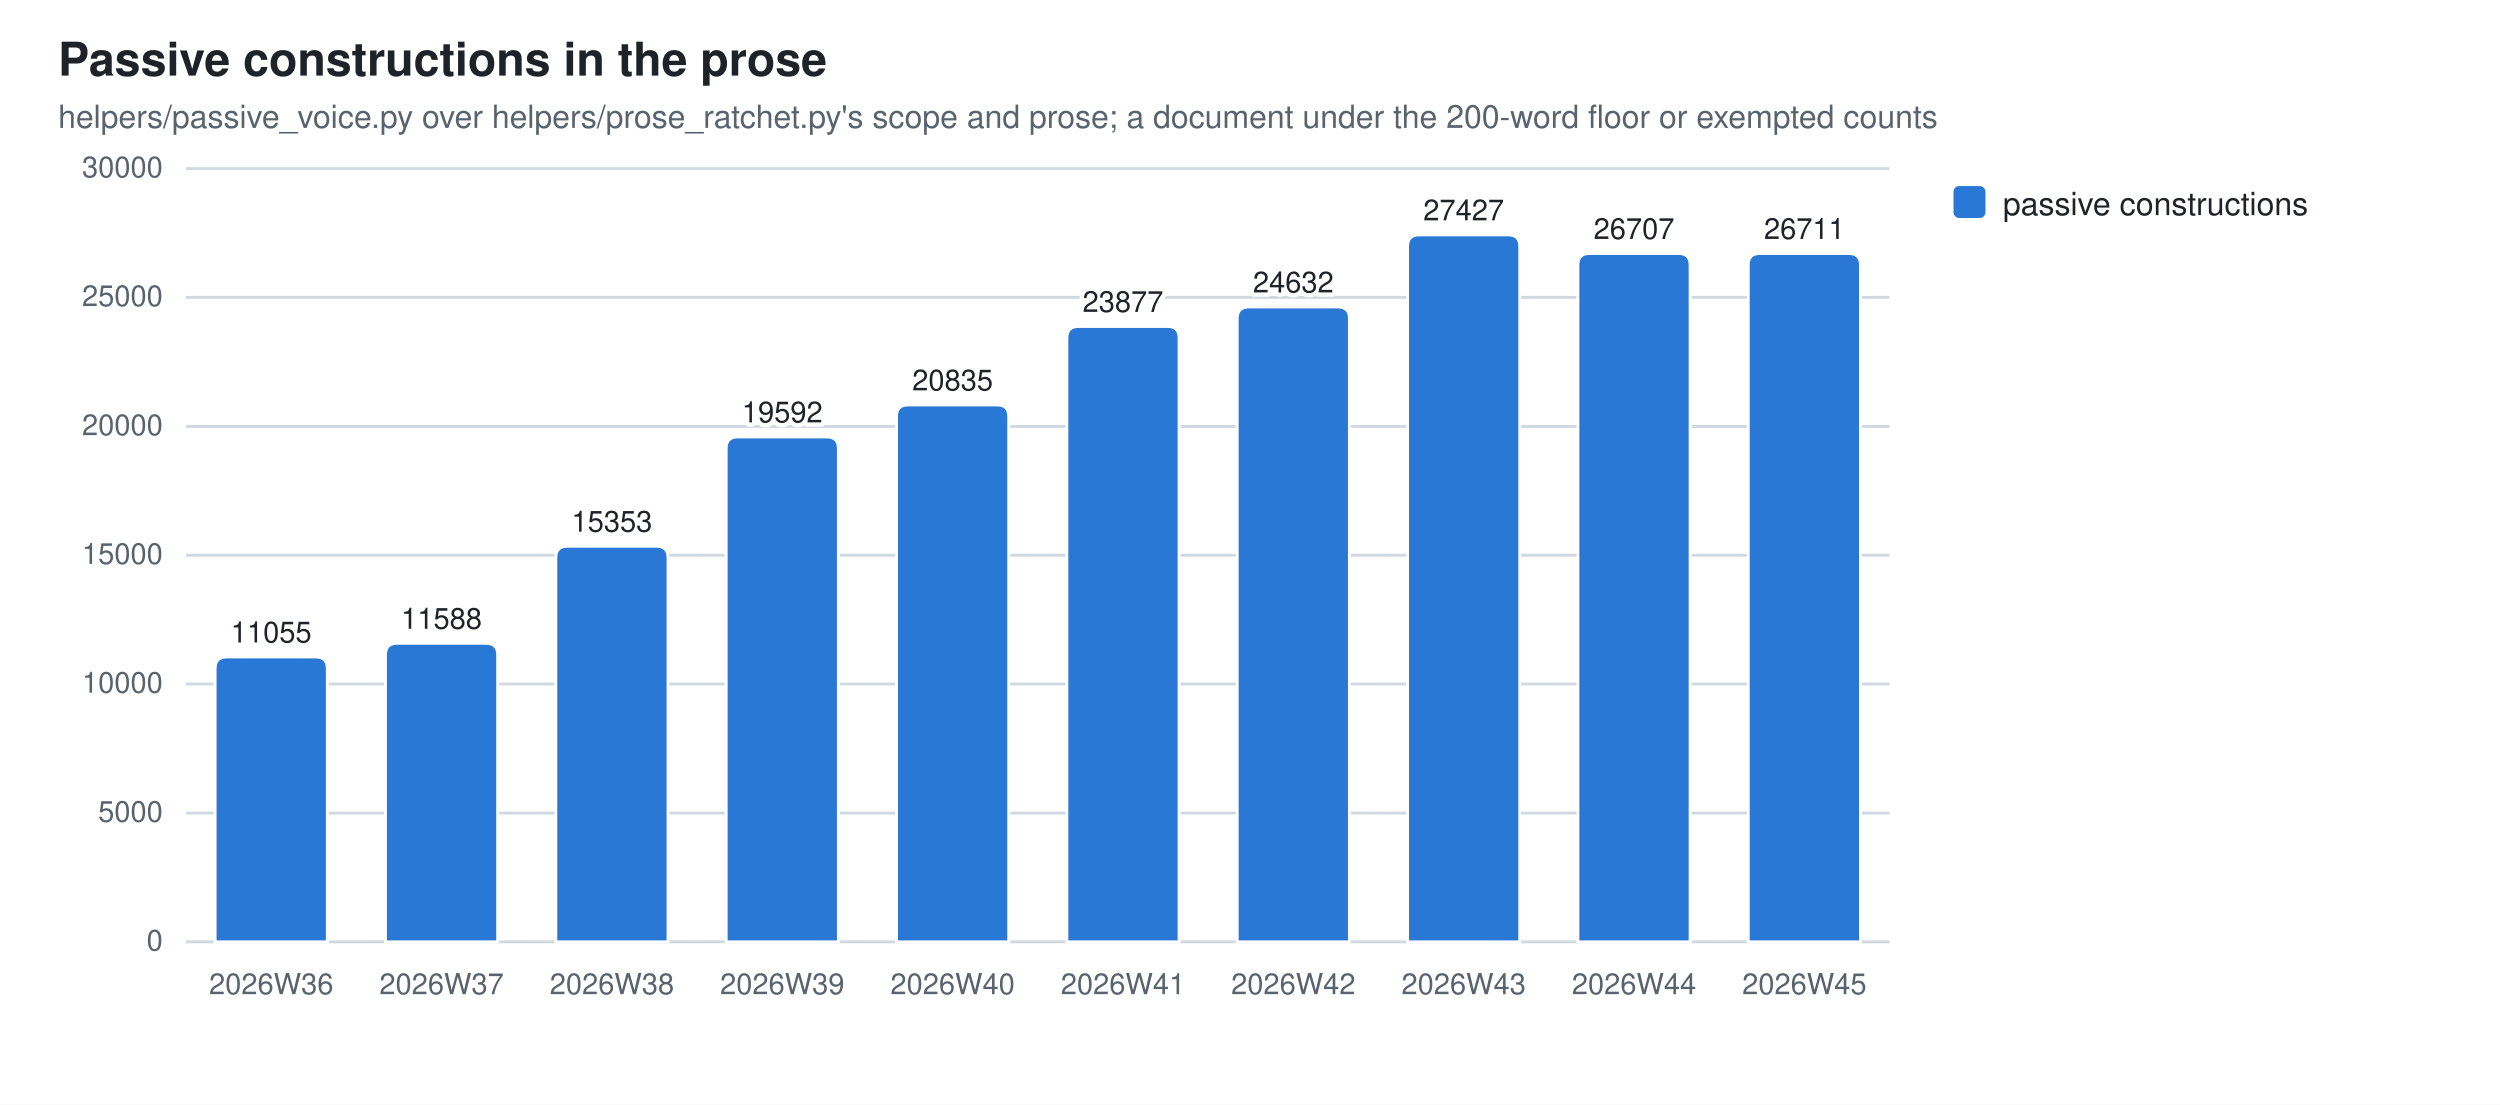
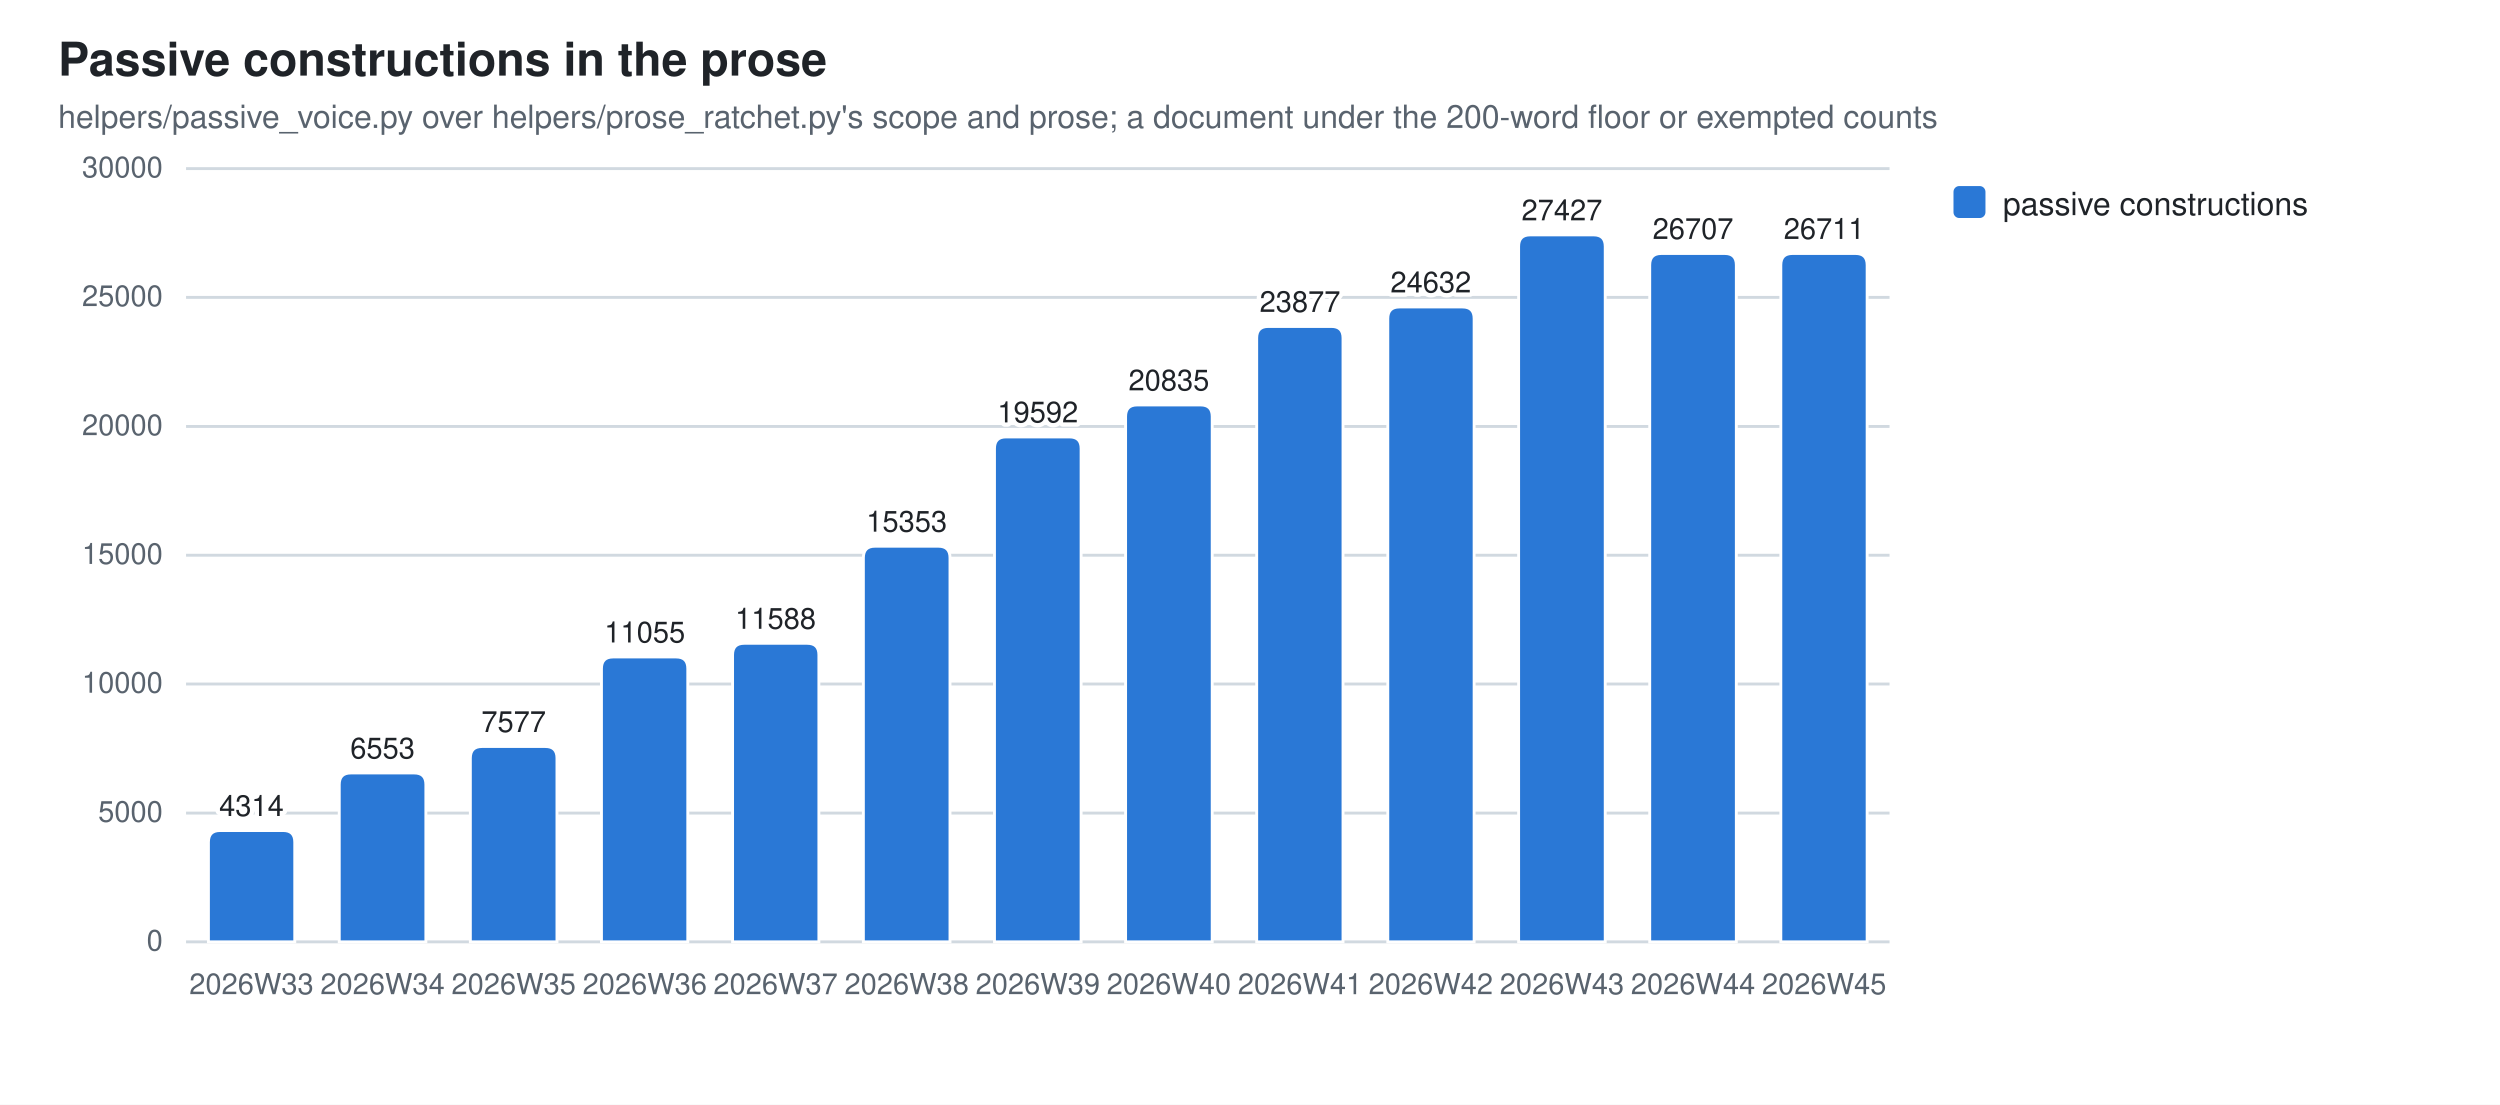
<svg xmlns="http://www.w3.org/2000/svg" width="860" height="380" viewBox="0 0 860 380" role="img" aria-label="Passive constructions in the prose">
  <style>
  .bg{fill:#ffffff} .fg{fill:#1f2328} .mut{fill:#59636e} .grid{stroke:#d1d9e0}
  .seg{stroke:#ffffff;stroke-width:1}
  .val{paint-order:stroke;stroke:#ffffff;stroke-width:3px;stroke-linejoin:round}
  .s0{fill:#2a78d6}
  @media (prefers-color-scheme: dark){
    .bg{fill:#0d1117} .fg{fill:#e6edf3} .mut{fill:#9198a1} .grid{stroke:#30363d}
    .seg{stroke:#0d1117} .val{stroke:#0d1117} .s0{fill:#3987e5}}
  text{font-family:-apple-system,BlinkMacSystemFont,"Segoe UI",Helvetica,Arial,sans-serif}
</style>
  <rect class="bg" width="860" height="380" />
  <text class="fg" x="20" y="26" font-size="16" font-weight="600">Passive constructions in the prose</text>
  <text class="mut" x="20" y="44" font-size="11">helpers/passive_voice.py over helpers/prose_ratchet.py's scope and prose; a document under the 200-word floor or exempted counts</text>
  <line class="grid" x1="64" y1="324.0" x2="650.0" y2="324.0" stroke-width="1" />
  <text class="mut" x="56" y="327.0" font-size="10" text-anchor="end">0</text>
  <line class="grid" x1="64" y1="279.7" x2="650.0" y2="279.7" stroke-width="1" />
  <text class="mut" x="56" y="282.7" font-size="10" text-anchor="end">5000</text>
  <line class="grid" x1="64" y1="235.3" x2="650.0" y2="235.3" stroke-width="1" />
  <text class="mut" x="56" y="238.3" font-size="10" text-anchor="end">10000</text>
  <line class="grid" x1="64" y1="191.0" x2="650.0" y2="191.0" stroke-width="1" />
  <text class="mut" x="56" y="194.0" font-size="10" text-anchor="end">15000</text>
  <line class="grid" x1="64" y1="146.7" x2="650.0" y2="146.7" stroke-width="1" />
  <text class="mut" x="56" y="149.7" font-size="10" text-anchor="end">20000</text>
  <line class="grid" x1="64" y1="102.3" x2="650.0" y2="102.3" stroke-width="1" />
  <text class="mut" x="56" y="105.3" font-size="10" text-anchor="end">25000</text>
  <line class="grid" x1="64" y1="58.0" x2="650.0" y2="58.0" stroke-width="1" />
  <text class="mut" x="56" y="61.0" font-size="10" text-anchor="end">30000</text>
-   <path class="seg s0" d="M74.0,324.0 V230.0 Q74.0,226.0 78.0,226.0 H108.6 Q112.6,226.0 112.6,230.0 V324.0 Z" />
-   <text class="mut" x="93.3" y="342" font-size="10" text-anchor="middle">2026W36</text>
-   <text class="fg val" x="93.3" y="221.0" font-size="10" text-anchor="middle">11055</text>
-   <path class="seg s0" d="M132.6,324.0 V225.3 Q132.6,221.3 136.6,221.3 H167.2 Q171.2,221.3 171.2,225.3 V324.0 Z" />
-   <text class="mut" x="151.9" y="342" font-size="10" text-anchor="middle">2026W37</text>
-   <text class="fg val" x="151.9" y="216.3" font-size="10" text-anchor="middle">11588</text>
-   <path class="seg s0" d="M191.2,324.0 V191.9 Q191.2,187.9 195.2,187.9 H225.8 Q229.8,187.9 229.8,191.9 V324.0 Z" />
-   <text class="mut" x="210.5" y="342" font-size="10" text-anchor="middle">2026W38</text>
-   <text class="fg val" x="210.5" y="182.9" font-size="10" text-anchor="middle">15353</text>
-   <path class="seg s0" d="M249.8,324.0 V154.3 Q249.8,150.3 253.8,150.3 H284.4 Q288.4,150.3 288.4,154.3 V324.0 Z" />
-   <text class="mut" x="269.1" y="342" font-size="10" text-anchor="middle">2026W39</text>
-   <text class="fg val" x="269.1" y="145.3" font-size="10" text-anchor="middle">19592</text>
-   <path class="seg s0" d="M308.4,324.0 V143.3 Q308.4,139.3 312.4,139.3 H343.0 Q347.0,139.3 347.0,143.3 V324.0 Z" />
-   <text class="mut" x="327.7" y="342" font-size="10" text-anchor="middle">2026W40</text>
-   <text class="fg val" x="327.7" y="134.3" font-size="10" text-anchor="middle">20835</text>
-   <path class="seg s0" d="M367.0,324.0 V116.3 Q367.0,112.3 371.0,112.3 H401.6 Q405.6,112.3 405.6,116.3 V324.0 Z" />
-   <text class="mut" x="386.3" y="342" font-size="10" text-anchor="middle">2026W41</text>
-   <text class="fg val" x="386.3" y="107.3" font-size="10" text-anchor="middle">23877</text>
-   <path class="seg s0" d="M425.6,324.0 V109.6 Q425.6,105.6 429.6,105.6 H460.2 Q464.2,105.6 464.2,109.6 V324.0 Z" />
-   <text class="mut" x="444.9" y="342" font-size="10" text-anchor="middle">2026W42</text>
-   <text class="fg val" x="444.9" y="100.6" font-size="10" text-anchor="middle">24632</text>
-   <path class="seg s0" d="M484.2,324.0 V84.8 Q484.2,80.8 488.2,80.8 H518.8 Q522.8,80.8 522.8,84.8 V324.0 Z" />
-   <text class="mut" x="503.5" y="342" font-size="10" text-anchor="middle">2026W43</text>
-   <text class="fg val" x="503.5" y="75.8" font-size="10" text-anchor="middle">27427</text>
-   <path class="seg s0" d="M542.8,324.0 V91.2 Q542.8,87.2 546.8,87.2 H577.4 Q581.4,87.2 581.4,91.2 V324.0 Z" />
-   <text class="mut" x="562.1" y="342" font-size="10" text-anchor="middle">2026W44</text>
-   <text class="fg val" x="562.1" y="82.2" font-size="10" text-anchor="middle">26707</text>
-   <path class="seg s0" d="M601.4,324.0 V91.2 Q601.4,87.2 605.4,87.2 H636.0 Q640.0,87.2 640.0,91.2 V324.0 Z" />
-   <text class="mut" x="620.7" y="342" font-size="10" text-anchor="middle">2026W45</text>
-   <text class="fg val" x="620.7" y="82.2" font-size="10" text-anchor="middle">26711</text>
+   <path class="seg s0" d="M71.7,324.0 V289.7 Q71.7,285.7 75.7,285.7 H97.4 Q101.4,285.7 101.4,289.7 V324.0 Z" />
+   <text class="mut" x="86.5" y="342" font-size="10" text-anchor="middle">2026W33</text>
+   <text class="fg val" x="86.5" y="280.7" font-size="10" text-anchor="middle">4314</text>
+   <path class="seg s0" d="M116.7,324.0 V269.9 Q116.7,265.9 120.7,265.9 H142.5 Q146.5,265.9 146.5,269.9 V324.0 Z" />
+   <text class="mut" x="131.6" y="342" font-size="10" text-anchor="middle">2026W34</text>
+   <text class="fg val" x="131.6" y="260.9" font-size="10" text-anchor="middle">6553</text>
+   <path class="seg s0" d="M161.8,324.0 V260.8 Q161.8,256.8 165.8,256.8 H187.6 Q191.6,256.8 191.6,260.8 V324.0 Z" />
+   <text class="mut" x="176.7" y="342" font-size="10" text-anchor="middle">2026W35</text>
+   <text class="fg val" x="176.7" y="251.8" font-size="10" text-anchor="middle">7577</text>
+   <path class="seg s0" d="M206.9,324.0 V230.0 Q206.9,226.0 210.9,226.0 H232.6 Q236.6,226.0 236.6,230.0 V324.0 Z" />
+   <text class="mut" x="221.8" y="342" font-size="10" text-anchor="middle">2026W36</text>
+   <text class="fg val" x="221.8" y="221.0" font-size="10" text-anchor="middle">11055</text>
+   <path class="seg s0" d="M252.0,324.0 V225.3 Q252.0,221.3 256.0,221.3 H277.7 Q281.7,221.3 281.7,225.3 V324.0 Z" />
+   <text class="mut" x="266.8" y="342" font-size="10" text-anchor="middle">2026W37</text>
+   <text class="fg val" x="266.8" y="216.3" font-size="10" text-anchor="middle">11588</text>
+   <path class="seg s0" d="M297.0,324.0 V191.9 Q297.0,187.9 301.0,187.9 H322.8 Q326.8,187.9 326.8,191.9 V324.0 Z" />
+   <text class="mut" x="311.9" y="342" font-size="10" text-anchor="middle">2026W38</text>
+   <text class="fg val" x="311.9" y="182.9" font-size="10" text-anchor="middle">15353</text>
+   <path class="seg s0" d="M342.1,324.0 V154.3 Q342.1,150.3 346.1,150.3 H367.9 Q371.9,150.3 371.9,154.3 V324.0 Z" />
+   <text class="mut" x="357.0" y="342" font-size="10" text-anchor="middle">2026W39</text>
+   <text class="fg val" x="357.0" y="145.3" font-size="10" text-anchor="middle">19592</text>
+   <path class="seg s0" d="M387.2,324.0 V143.3 Q387.2,139.3 391.2,139.3 H413.0 Q417.0,139.3 417.0,143.3 V324.0 Z" />
+   <text class="mut" x="402.1" y="342" font-size="10" text-anchor="middle">2026W40</text>
+   <text class="fg val" x="402.1" y="134.3" font-size="10" text-anchor="middle">20835</text>
+   <path class="seg s0" d="M432.3,324.0 V116.3 Q432.3,112.3 436.3,112.3 H458.0 Q462.0,112.3 462.0,116.3 V324.0 Z" />
+   <text class="mut" x="447.2" y="342" font-size="10" text-anchor="middle">2026W41</text>
+   <text class="fg val" x="447.2" y="107.3" font-size="10" text-anchor="middle">23877</text>
+   <path class="seg s0" d="M477.4,324.0 V109.6 Q477.4,105.6 481.4,105.6 H503.1 Q507.1,105.6 507.1,109.6 V324.0 Z" />
+   <text class="mut" x="492.2" y="342" font-size="10" text-anchor="middle">2026W42</text>
+   <text class="fg val" x="492.2" y="100.6" font-size="10" text-anchor="middle">24632</text>
+   <path class="seg s0" d="M522.4,324.0 V84.8 Q522.4,80.8 526.4,80.8 H548.2 Q552.2,80.8 552.2,84.8 V324.0 Z" />
+   <text class="mut" x="537.3" y="342" font-size="10" text-anchor="middle">2026W43</text>
+   <text class="fg val" x="537.3" y="75.8" font-size="10" text-anchor="middle">27427</text>
+   <path class="seg s0" d="M567.5,324.0 V91.2 Q567.5,87.2 571.5,87.2 H593.3 Q597.3,87.2 597.3,91.2 V324.0 Z" />
+   <text class="mut" x="582.4" y="342" font-size="10" text-anchor="middle">2026W44</text>
+   <text class="fg val" x="582.4" y="82.2" font-size="10" text-anchor="middle">26707</text>
+   <path class="seg s0" d="M612.6,324.0 V91.2 Q612.6,87.2 616.6,87.2 H638.3 Q642.3,87.2 642.3,91.2 V324.0 Z" />
+   <text class="mut" x="627.5" y="342" font-size="10" text-anchor="middle">2026W45</text>
+   <text class="fg val" x="627.5" y="82.2" font-size="10" text-anchor="middle">26711</text>
  <rect class="s0" x="672" y="64" width="11" height="11" rx="2" />
  <text class="fg" y="74" font-size="11">
    <tspan x="689" dy="0">passive constructions</tspan>
  </text>
</svg>
